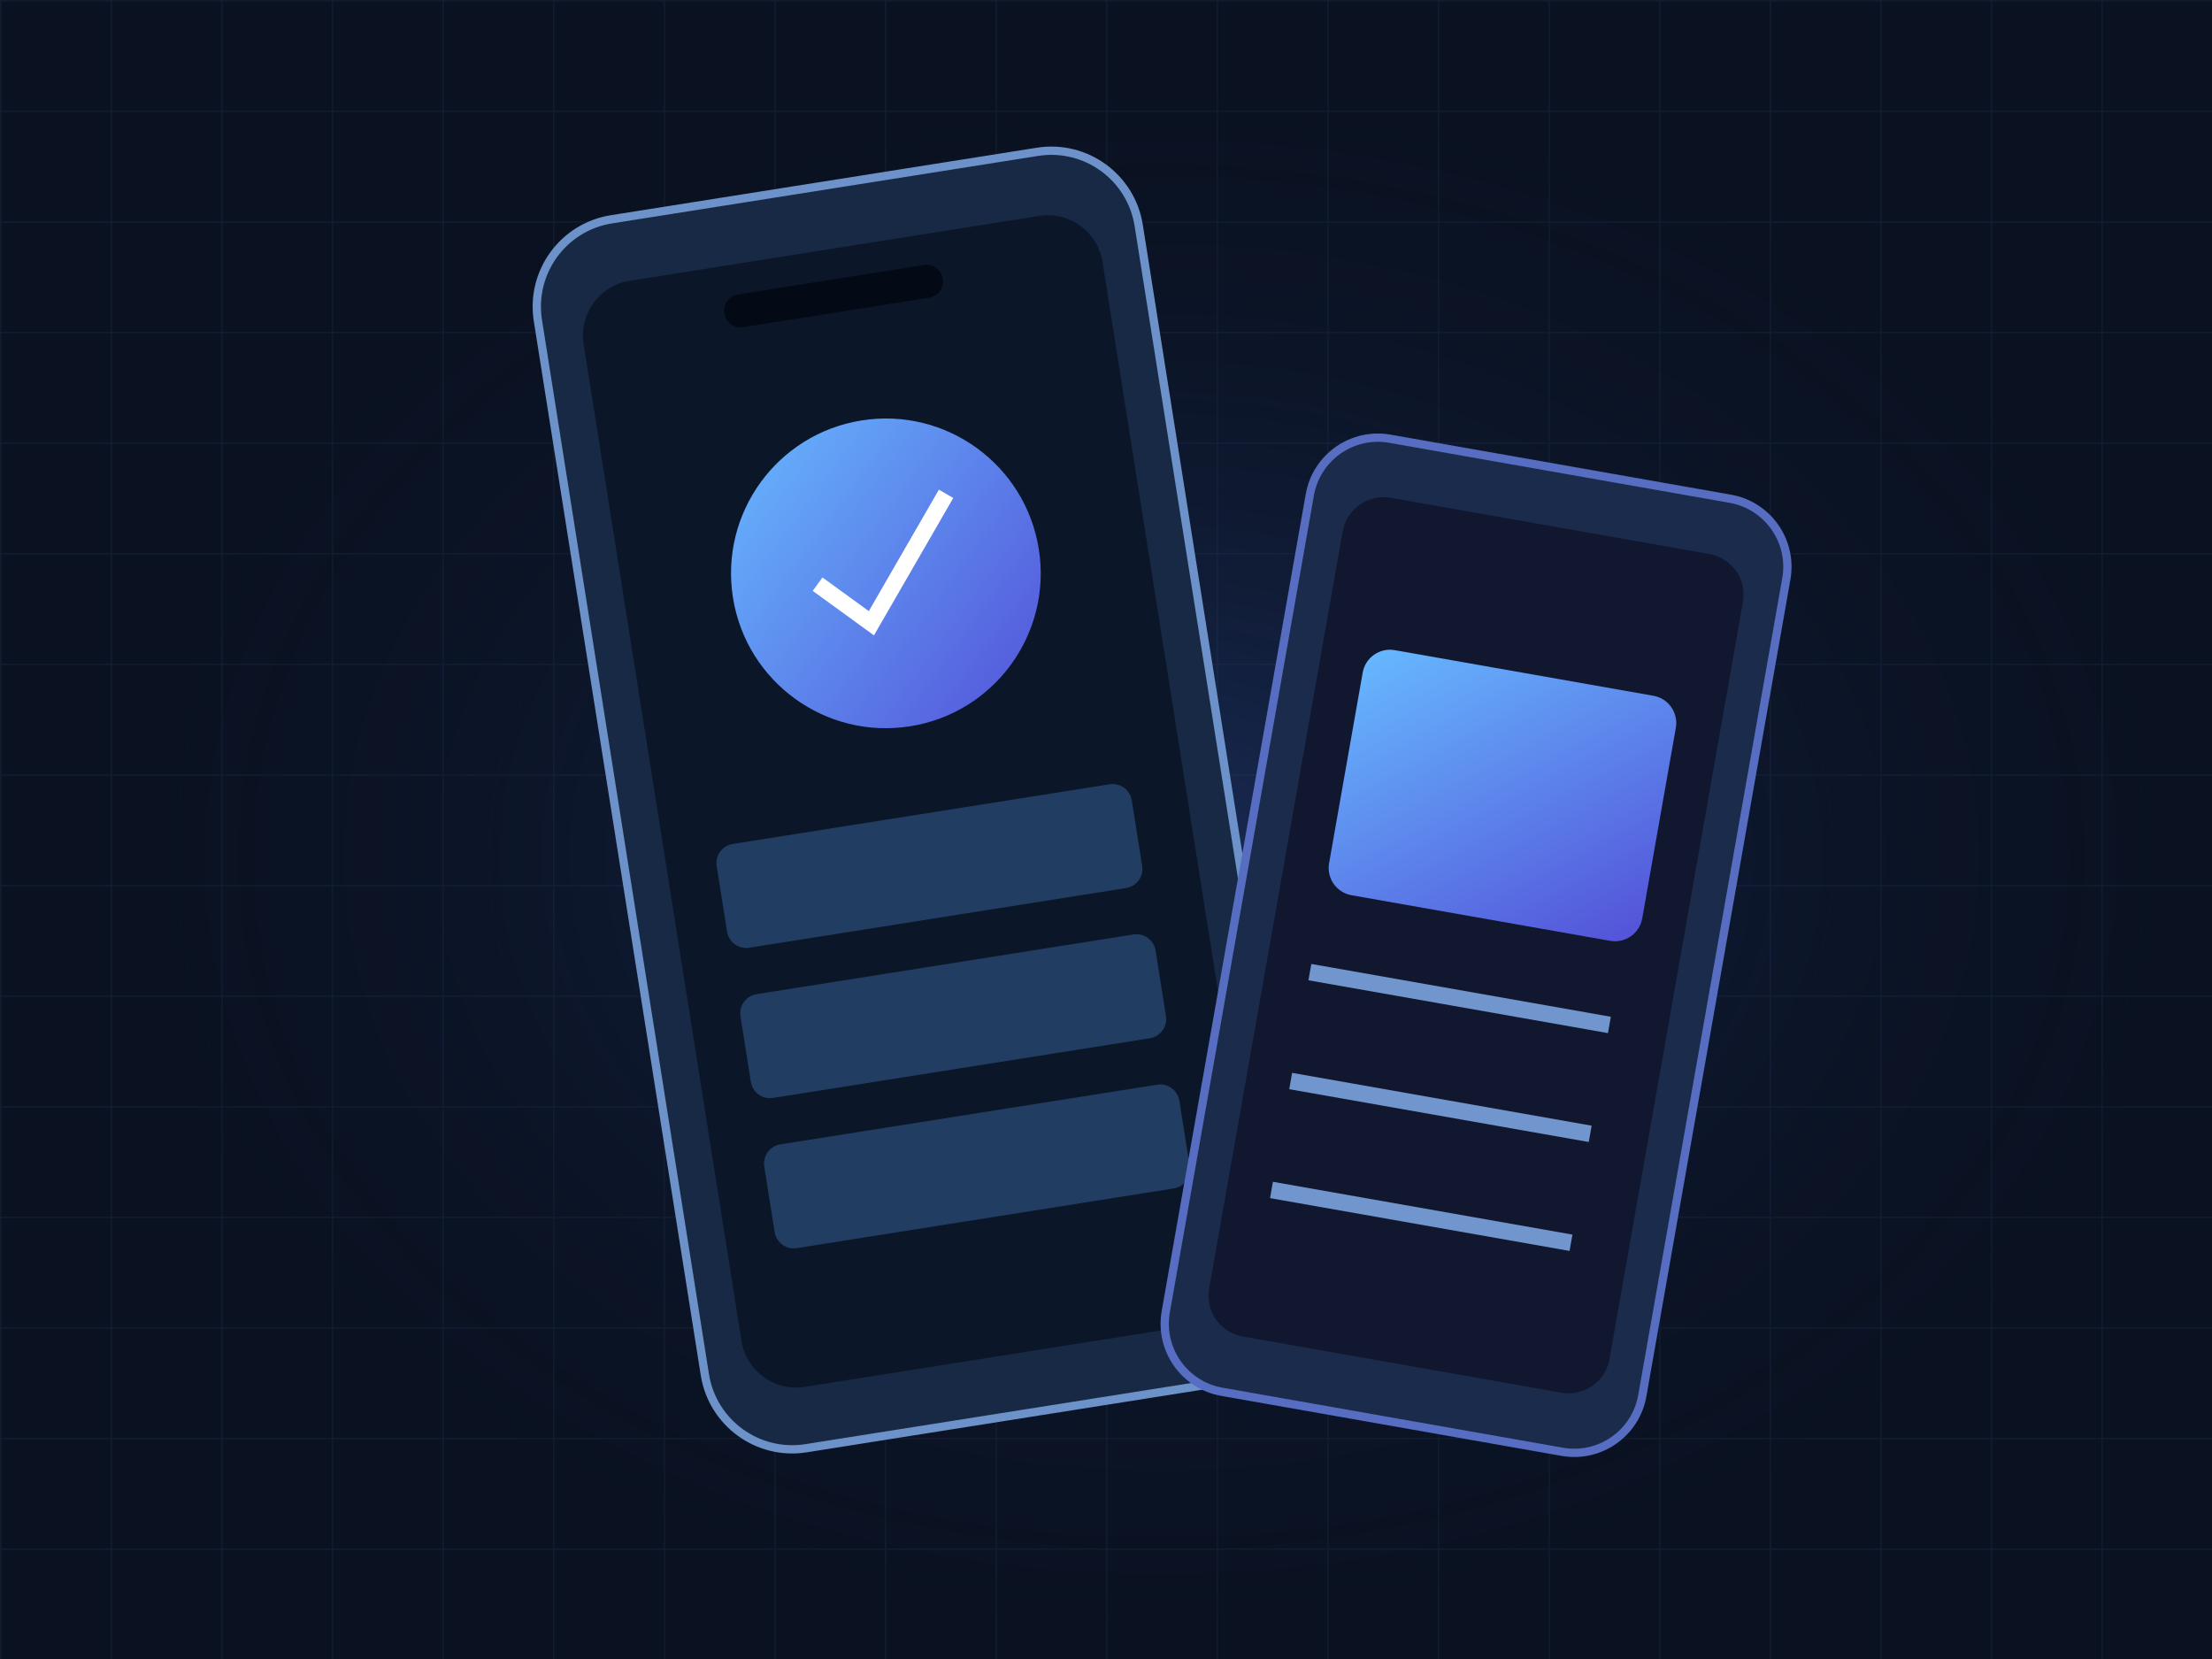
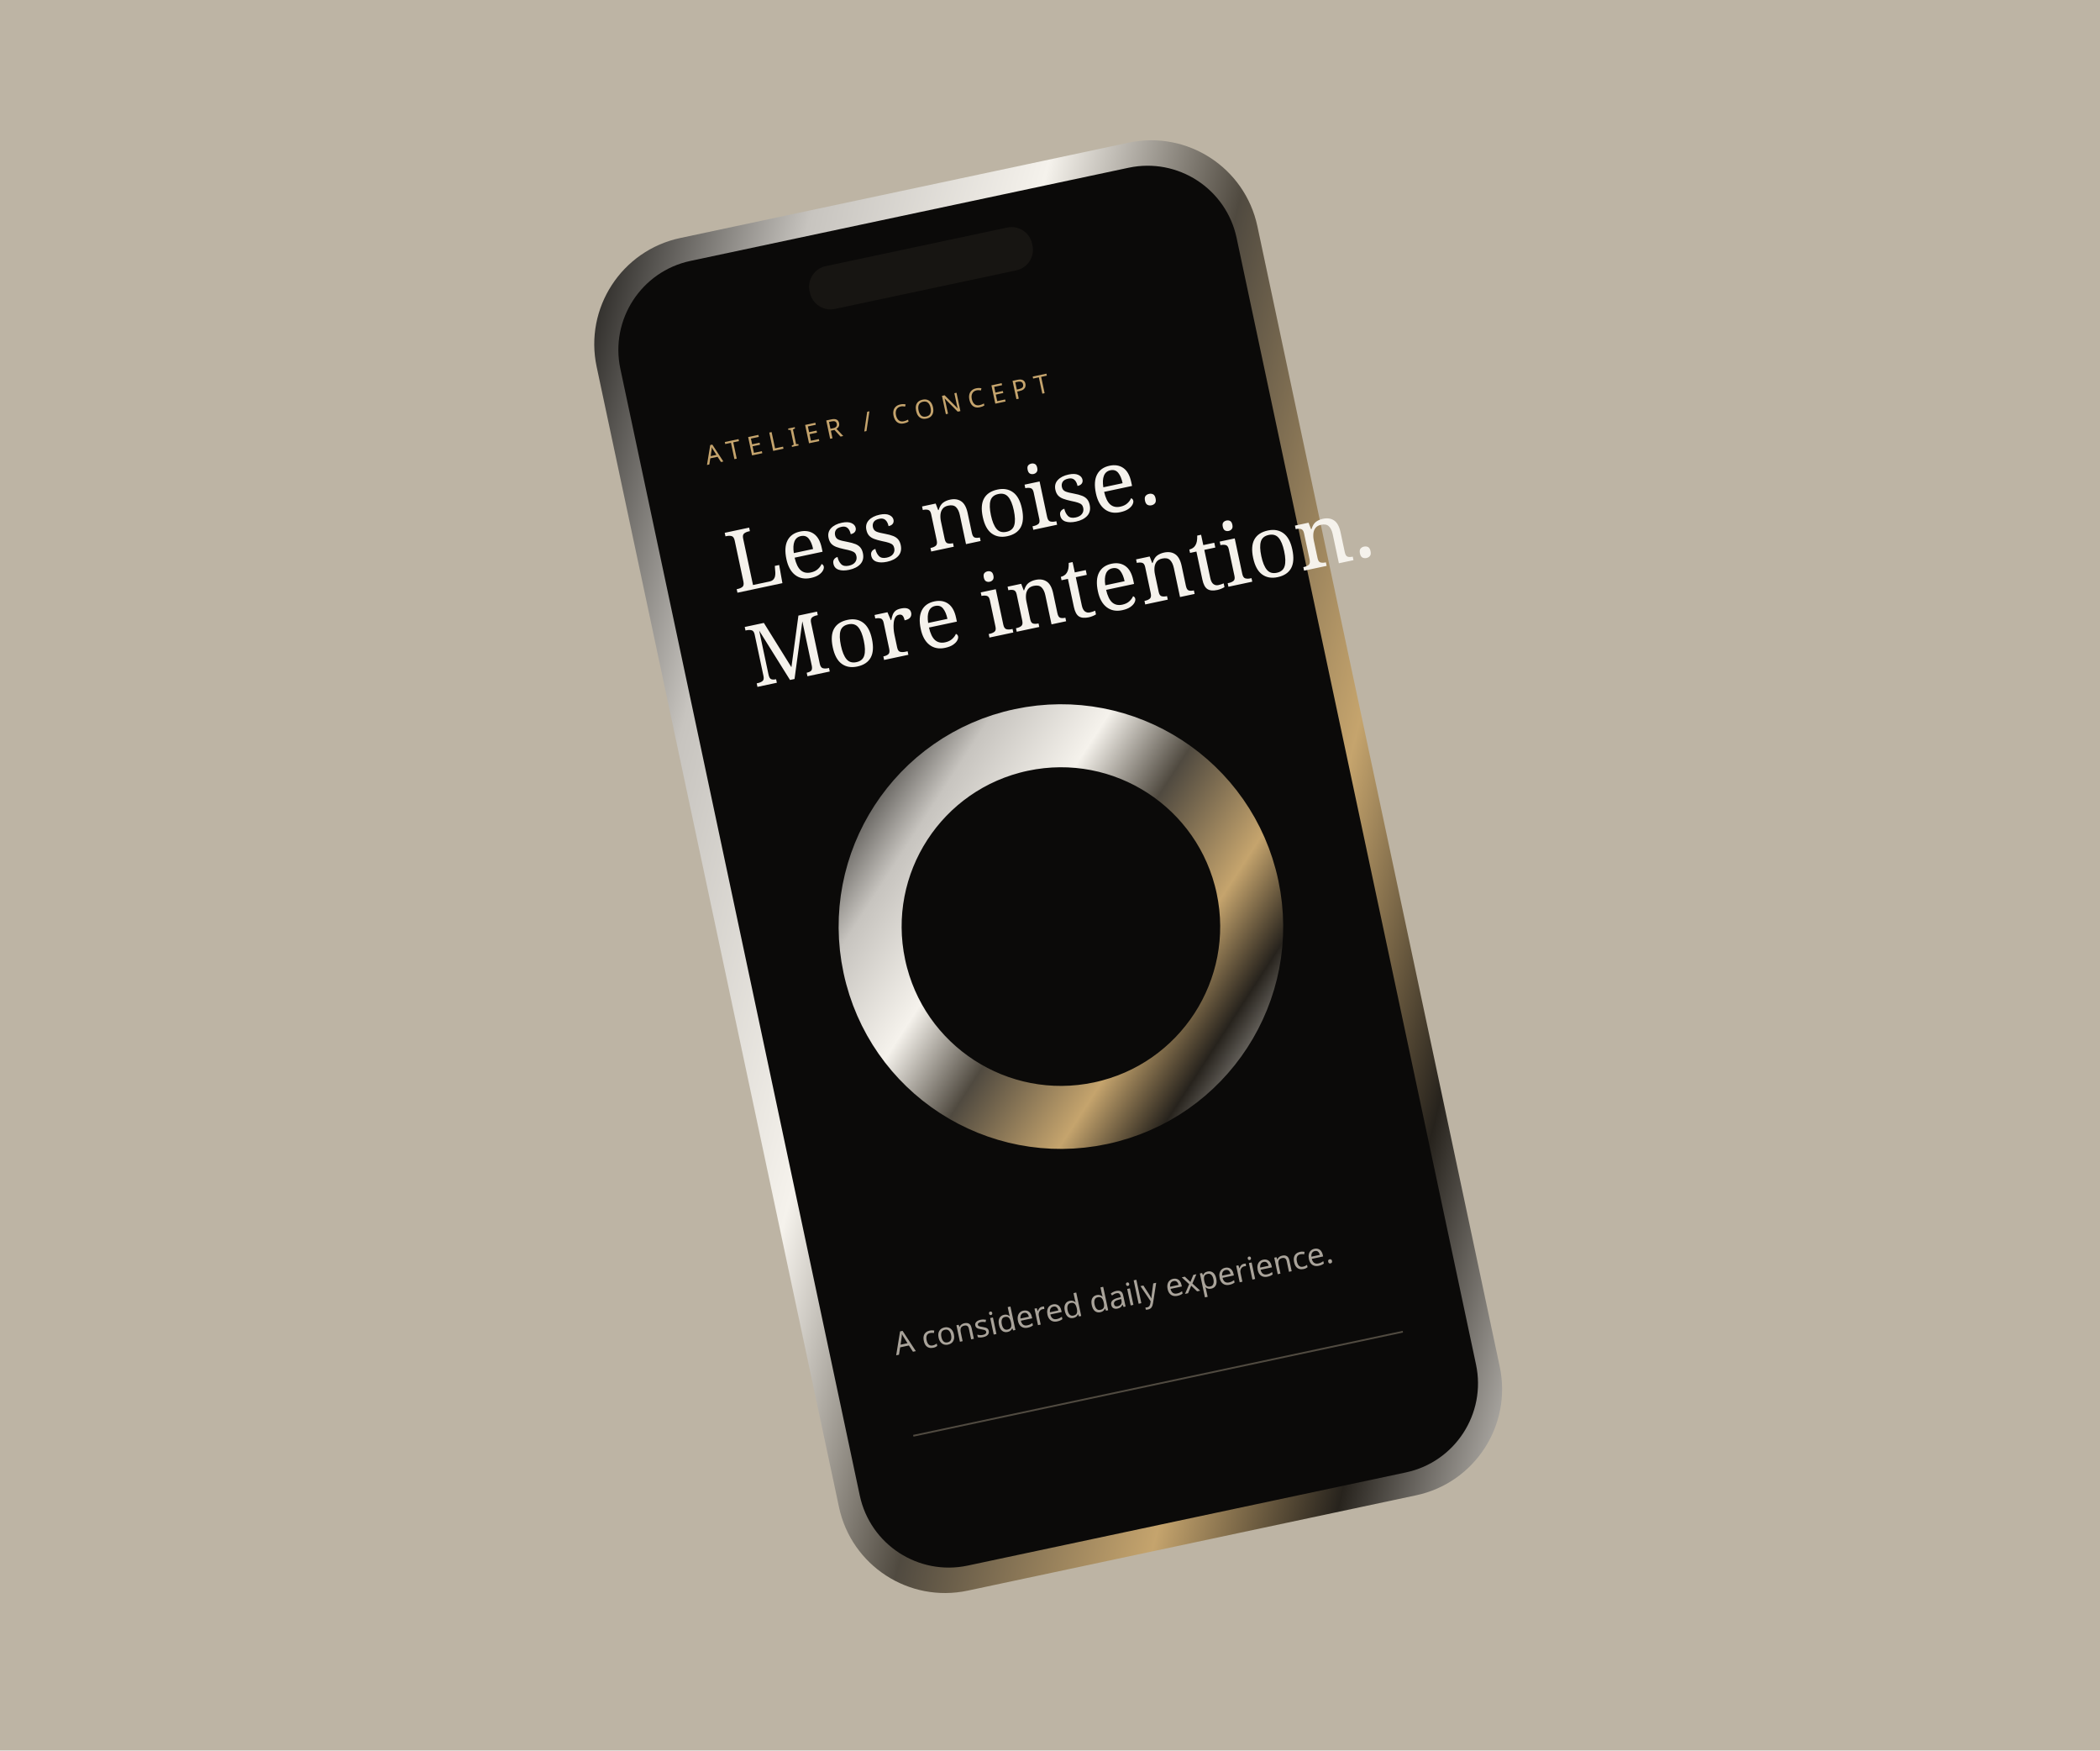
- <svg xmlns="http://www.w3.org/2000/svg" width="800" height="600" viewBox="0 0 800 600" role="img">
+ <svg xmlns="http://www.w3.org/2000/svg" width="1200" height="1000" viewBox="0 0 1200 1000">
  <defs>
-     <linearGradient id="blue" x2="1" y2="1">
-       <stop stop-color="#67b9ff" />
-       <stop offset="1" stop-color="#5351d8" />
+     <linearGradient id="metal" x1="0" y1="0" x2="1" y2="1">
+       <stop stop-color="#171512" />
+       <stop offset=".18" stop-color="#c7c4bf" />
+       <stop offset=".36" stop-color="#f5f2ec" />
+       <stop offset=".52" stop-color="#504a40" />
+       <stop offset=".72" stop-color="#c5a46d" />
+       <stop offset=".86" stop-color="#27231d" />
+       <stop offset="1" stop-color="#c7c4bf" />
    </linearGradient>
-     <linearGradient id="panel" x2="1" y2="1">
-       <stop stop-color="#1a2d50" />
-       <stop offset="1" stop-color="#0d1629" />
-     </linearGradient>
-     <radialGradient id="glow">
-       <stop stop-color="#3559b3" stop-opacity=".35" />
-       <stop offset="1" stop-color="#070b16" stop-opacity="0" />
-     </radialGradient>
-     <pattern id="grid" width="40" height="40" patternUnits="userSpaceOnUse">
-       <path d="M40 0H0V40" fill="none" stroke="#5378ad" stroke-opacity=".1" />
-     </pattern>
  </defs>
-   <rect width="800" height="600" fill="#0a1222" />
-   <rect width="800" height="600" fill="url(#grid)" />
-   <ellipse cx="420" cy="310" rx="390" ry="290" fill="url(#glow)" />
-   <g transform="rotate(-9 330 300)">
-     <rect x="225" y="65" width="220" height="450" rx="32" fill="#172944" stroke="#6c92c9" stroke-width="3" />
-     <rect x="240" y="88" width="190" height="405" rx="20" fill="#0b1628" />
-     <rect x="292" y="99" width="80" height="12" rx="6" fill="#030a15" />
-     <circle cx="335" cy="207" r="56" fill="url(#blue)" />
-     <path d="m310 207 17 17 34-42" stroke="white" stroke-width="6" fill="none" />
-     <rect x="258" y="295" width="152" height="38" rx="7" fill="#223d62" />
-     <rect x="258" y="350" width="152" height="38" rx="7" fill="#223d62" />
-     <rect x="258" y="405" width="152" height="38" rx="7" fill="#223d62" />
-   </g>
-   <g transform="rotate(10 525 320)">
-     <rect x="450" y="165" width="175" height="350" rx="25" fill="#1b2b4b" stroke="#566dc1" stroke-width="3" />
-     <rect x="464" y="186" width="147" height="308" rx="15" fill="#10172f" />
-     <rect x="480" y="240" width="115" height="90" rx="10" fill="url(#blue)" />
-     <path d="M480 360h110" stroke="#7195cd" stroke-width="6" />
-     <path d="M480 400h110" stroke="#7195cd" stroke-width="6" />
-     <path d="M480 440h110" stroke="#7195cd" stroke-width="6" />
+   <rect width="1200" height="1000" fill="#bdb4a4" />
+   <g transform="rotate(-12 600 500)">
+     <rect x="407" y="100" width="386" height="790" rx="62" fill="url(#metal)" />
+     <rect x="420" y="114" width="360" height="762" rx="52" fill="#0b0a09" />
+     <rect x="535" y="133" width="130" height="25" rx="12" fill="#171512" />
+     <text x="457" y="230" fill="#c5a46d" font-family="sans-serif" font-size="15" letter-spacing="4">ATELIER / CONCEPT</text>
+     <text x="457" y="305" fill="#f5f2ec" font-family="serif" font-size="49">Less noise.</text>
+     <text x="457" y="360" fill="#f5f2ec" font-family="serif" font-size="49">More intention.</text>
+     <circle cx="600" cy="530" r="109" fill="none" stroke="url(#metal)" stroke-width="36" />
+     <text x="457" y="750" fill="#a9a39a" font-family="sans-serif" font-size="18">A considered daily experience.</text>
+     <path d="M457 797H743" stroke="#504a40" />
  </g>
</svg>
